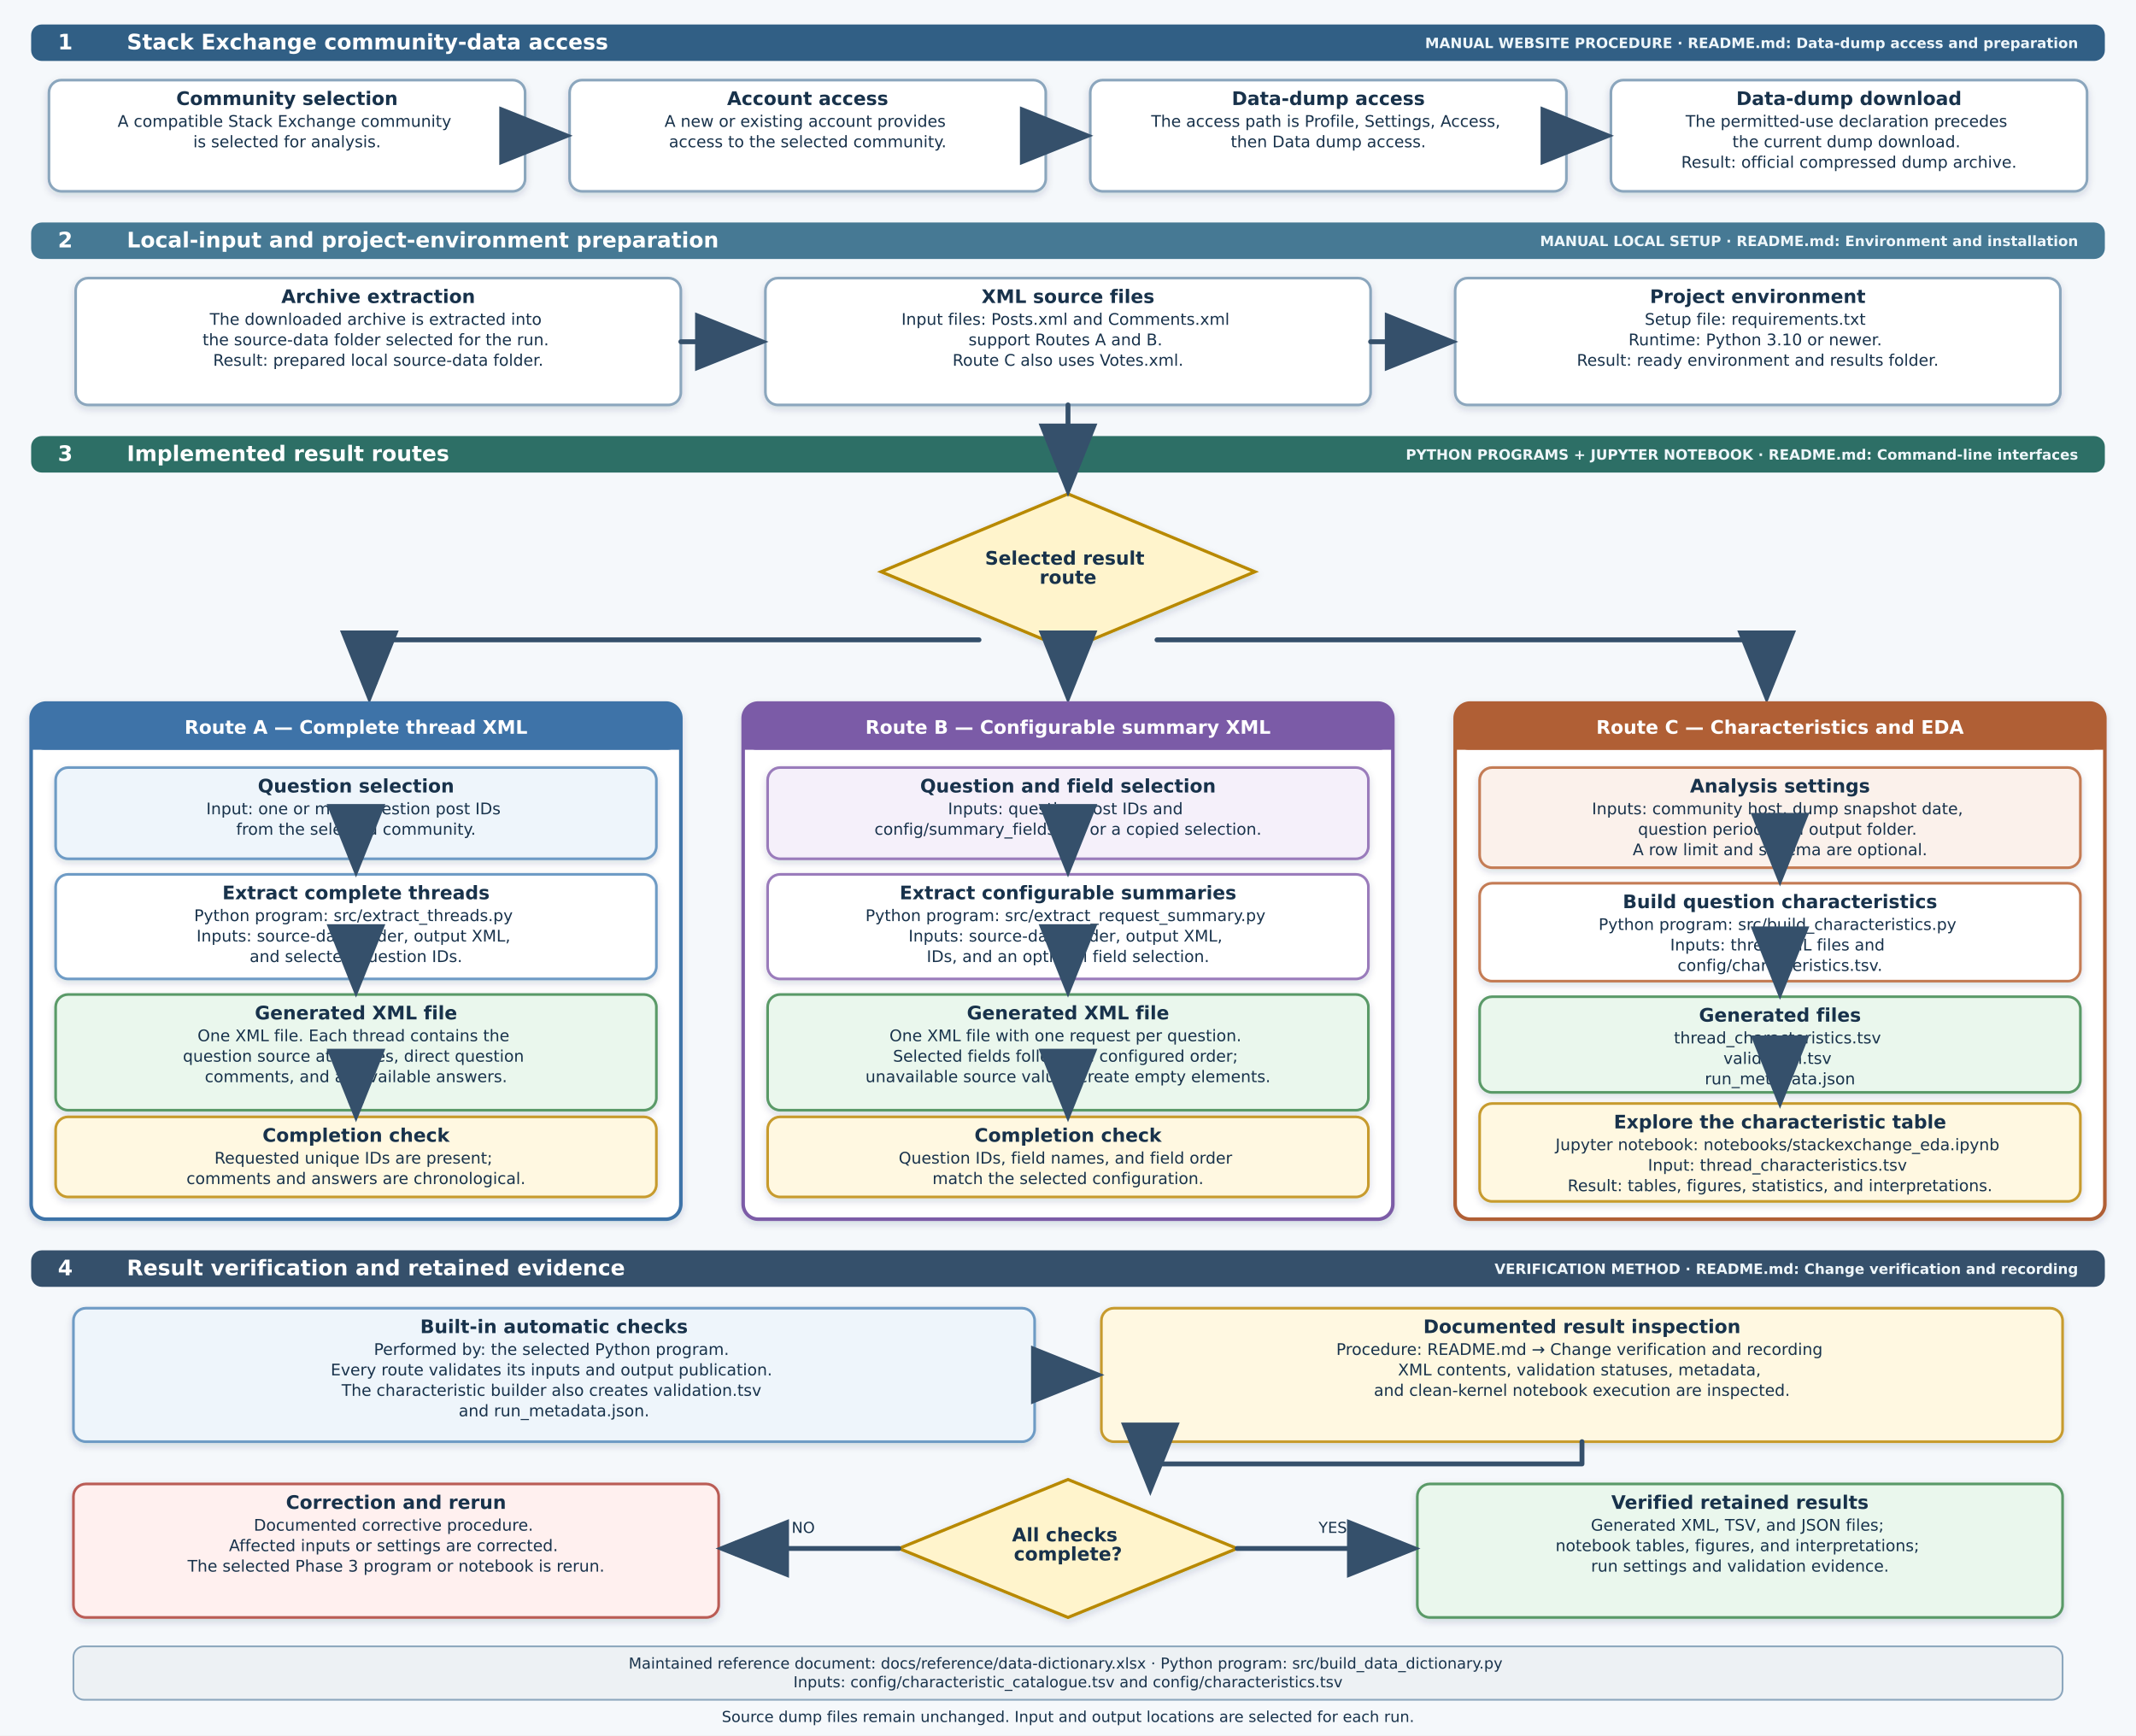
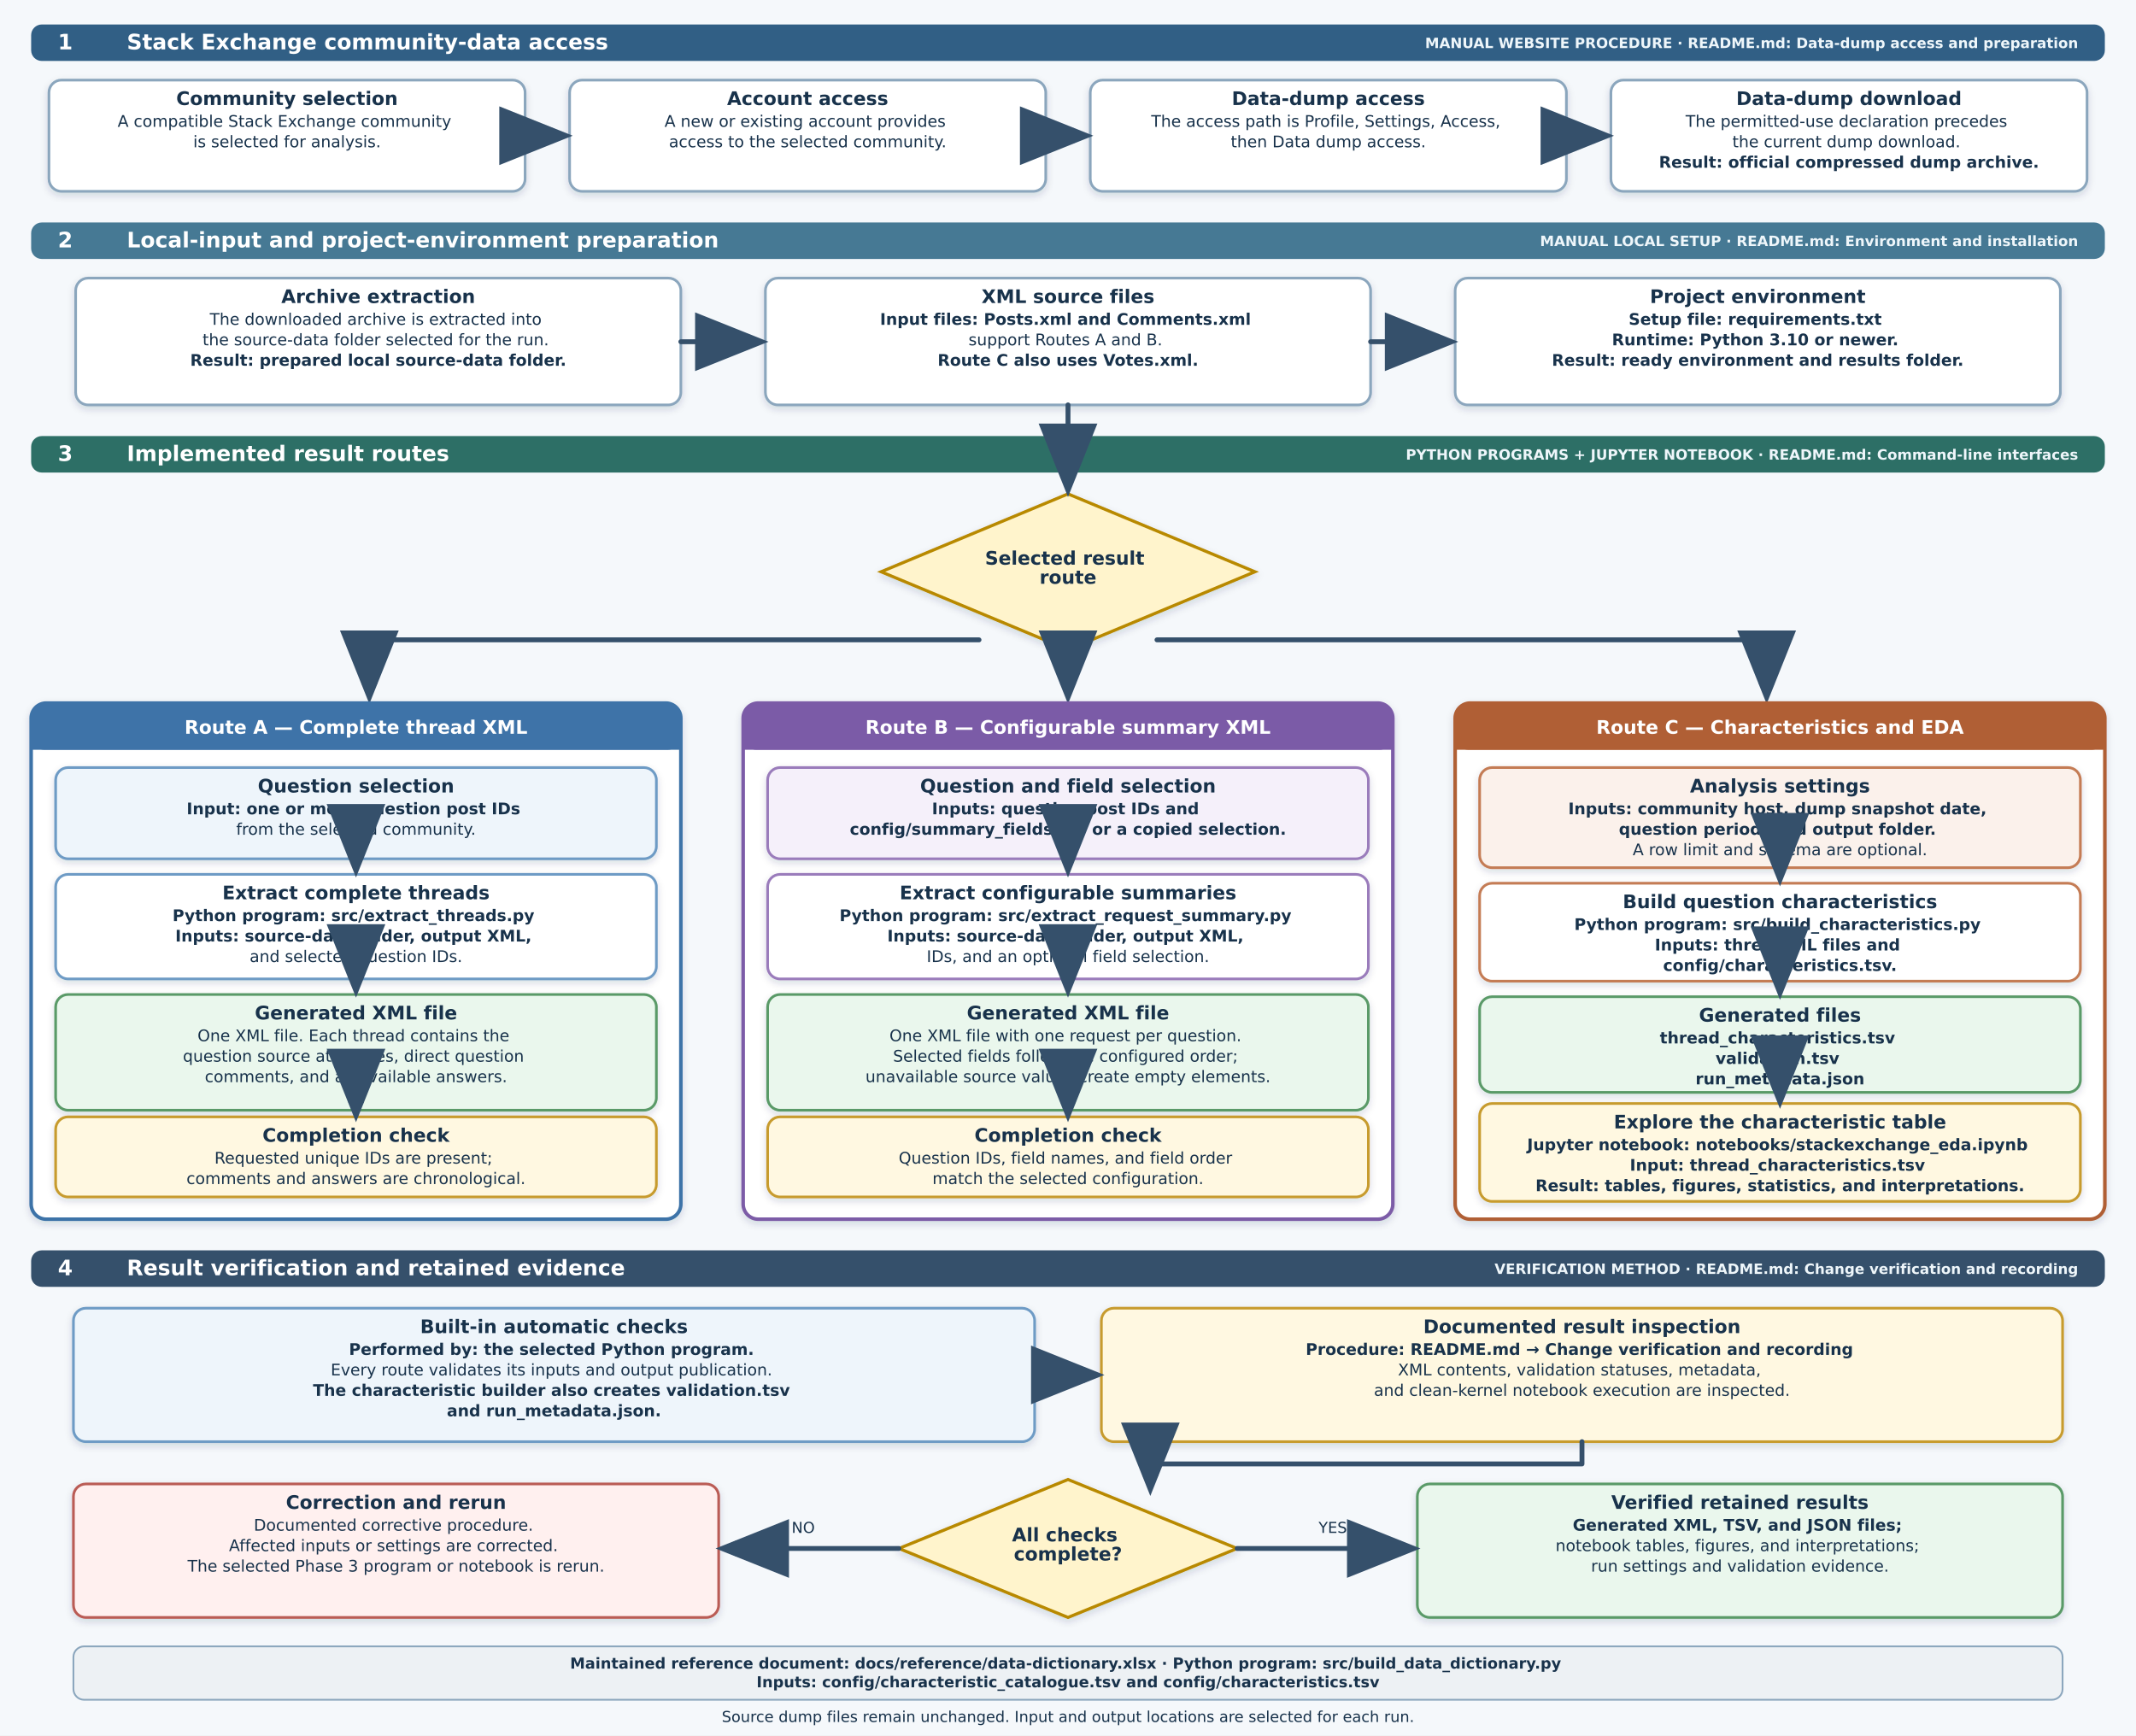
<svg xmlns="http://www.w3.org/2000/svg" width="4800" height="3900" viewBox="0 0 4800 3900" role="img" aria-labelledby="title description">
  <defs>
    <marker id="arrow" markerWidth="18" markerHeight="18" refX="13" refY="6" orient="auto" markerUnits="strokeWidth">
      <path d="M0,0 L0,12 L15,6 z" fill="#35506b" />
    </marker>
    <filter id="shadow" x="-10%" y="-10%" width="120%" height="130%">
      <feDropShadow dx="0" dy="7" stdDeviation="8" flood-color="#17324d" flood-opacity="0.16" />
    </filter>
    <style>
        text { font-family: "DejaVu Sans", Arial, sans-serif; fill: #18324b; }
        .phase { font-size: 48px; font-weight: 700; fill: white; }
        .box-title { font-size: 42px; font-weight: 700; }
        .box-body { font-size: 36px; font-weight: 400; font-style: normal; }
        .route-title { font-size: 42px; font-weight: 700; fill: white; }
        .phase-meta { font-size: 32px; font-weight: 600; fill: #eef6fa; }
        .small { font-size: 34px; font-style: normal; }
+         .emphasis { font-weight: 700; }
        .arrow { stroke: #35506b; stroke-width: 11; fill: none;
                 marker-end: url(#arrow); stroke-linecap: round;
                 stroke-linejoin: round; }
      </style>
  </defs>
  <rect width="4800" height="3900" fill="#f5f8fb" />
  <rect x="70" y="55" width="4660" height="82" rx="24" fill="#315f85" />
  <text x="130" y="111" text-anchor="start" class="phase">
    <tspan x="130" dy="0">1</tspan>
  </text>
  <text x="285" y="111" text-anchor="start" class="phase">
    <tspan x="285" dy="0">Stack Exchange community-data access</tspan>
  </text>
  <text x="4670" y="108" text-anchor="end" class="phase-meta">
    <tspan x="4670" dy="0">MANUAL WEBSITE PROCEDURE · README.md: Data-dump access and preparation</tspan>
  </text>
  <rect x="110" y="180" width="1070" height="250" rx="28" fill="#ffffff" stroke="#8ba6bd" stroke-width="6" filter="url(#shadow)" />
  <text x="645" y="236" text-anchor="middle" class="box-title">
    <tspan x="645" dy="0">Community selection</tspan>
  </text>
  <text x="645" y="285" text-anchor="middle" class="box-body">
    <tspan x="645" dy="0">A compatible Stack Exchange community</tspan>
    <tspan x="645" dy="46">is selected for analysis.</tspan>
  </text>
  <rect x="1280" y="180" width="1070" height="250" rx="28" fill="#ffffff" stroke="#8ba6bd" stroke-width="6" filter="url(#shadow)" />
  <text x="1815" y="236" text-anchor="middle" class="box-title">
    <tspan x="1815" dy="0">Account access</tspan>
  </text>
  <text x="1815" y="285" text-anchor="middle" class="box-body">
    <tspan x="1815" dy="0">A new or existing account provides</tspan>
    <tspan x="1815" dy="46">access to the selected community.</tspan>
  </text>
  <rect x="2450" y="180" width="1070" height="250" rx="28" fill="#ffffff" stroke="#8ba6bd" stroke-width="6" filter="url(#shadow)" />
  <text x="2985" y="236" text-anchor="middle" class="box-title">
    <tspan x="2985" dy="0">Data-dump access</tspan>
  </text>
  <text x="2985" y="285" text-anchor="middle" class="box-body">
    <tspan x="2985" dy="0">The access path is Profile, Settings, Access,</tspan>
    <tspan x="2985" dy="46">then Data dump access.</tspan>
  </text>
  <rect x="3620" y="180" width="1070" height="250" rx="28" fill="#ffffff" stroke="#8ba6bd" stroke-width="6" filter="url(#shadow)" />
  <text x="4155" y="236" text-anchor="middle" class="box-title">
    <tspan x="4155" dy="0">Data-dump download</tspan>
  </text>
  <text x="4155" y="285" text-anchor="middle" class="box-body">
    <tspan x="4155" dy="0">The permitted-use declaration precedes</tspan>
    <tspan x="4155" dy="46">the current dump download.</tspan>
-     <tspan x="4155" dy="46">Result: official compressed dump archive.</tspan>
+     <tspan x="4155" dy="46" class="emphasis">Result: official compressed dump archive.</tspan>
  </text>
  <path class="arrow" d="M1180,305 L1265,305" />
  <polygon points="1241,287 1241,323 1271,305" fill="#35506b" />
  <path class="arrow" d="M2350,305 L2435,305" />
  <polygon points="2411,287 2411,323 2441,305" fill="#35506b" />
  <path class="arrow" d="M3520,305 L3605,305" />
  <polygon points="3581,287 3581,323 3611,305" fill="#35506b" />
  <rect x="70" y="500" width="4660" height="82" rx="24" fill="#467994" />
  <text x="130" y="556" text-anchor="start" class="phase">
    <tspan x="130" dy="0">2</tspan>
  </text>
  <text x="285" y="556" text-anchor="start" class="phase">
    <tspan x="285" dy="0">Local-input and project-environment preparation</tspan>
  </text>
  <text x="4670" y="553" text-anchor="end" class="phase-meta">
    <tspan x="4670" dy="0">MANUAL LOCAL SETUP · README.md: Environment and installation</tspan>
  </text>
  <rect x="170" y="625" width="1360" height="285" rx="28" fill="#ffffff" stroke="#8ba6bd" stroke-width="6" filter="url(#shadow)" />
  <text x="850" y="681" text-anchor="middle" class="box-title">
    <tspan x="850" dy="0">Archive extraction</tspan>
  </text>
  <text x="850" y="730" text-anchor="middle" class="box-body">
    <tspan x="850" dy="0">The downloaded archive is extracted into</tspan>
    <tspan x="850" dy="46">the source-data folder selected for the run.</tspan>
-     <tspan x="850" dy="46">Result: prepared local source-data folder.</tspan>
+     <tspan x="850" dy="46" class="emphasis">Result: prepared local source-data folder.</tspan>
  </text>
  <rect x="1720" y="625" width="1360" height="285" rx="28" fill="#ffffff" stroke="#8ba6bd" stroke-width="6" filter="url(#shadow)" />
  <text x="2400" y="681" text-anchor="middle" class="box-title">
    <tspan x="2400" dy="0">XML source files</tspan>
  </text>
  <text x="2400" y="730" text-anchor="middle" class="box-body">
-     <tspan x="2400" dy="0">Input files: Posts.xml and Comments.xml</tspan>
+     <tspan x="2400" dy="0" class="emphasis">Input files: Posts.xml and Comments.xml</tspan>
    <tspan x="2400" dy="46">support Routes A and B.</tspan>
-     <tspan x="2400" dy="46">Route C also uses Votes.xml.</tspan>
+     <tspan x="2400" dy="46" class="emphasis">Route C also uses Votes.xml.</tspan>
  </text>
  <rect x="3270" y="625" width="1360" height="285" rx="28" fill="#ffffff" stroke="#8ba6bd" stroke-width="6" filter="url(#shadow)" />
  <text x="3950" y="681" text-anchor="middle" class="box-title">
    <tspan x="3950" dy="0">Project environment</tspan>
  </text>
  <text x="3950" y="730" text-anchor="middle" class="box-body">
-     <tspan x="3950" dy="0">Setup file: requirements.txt</tspan>
-     <tspan x="3950" dy="46">Runtime: Python 3.10 or newer.</tspan>
-     <tspan x="3950" dy="46">Result: ready environment and results folder.</tspan>
+     <tspan x="3950" dy="0" class="emphasis">Setup file: requirements.txt</tspan>
+     <tspan x="3950" dy="46" class="emphasis">Runtime: Python 3.10 or newer.</tspan>
+     <tspan x="3950" dy="46" class="emphasis">Result: ready environment and results folder.</tspan>
  </text>
  <path class="arrow" d="M1530,768 L1705,768" />
  <polygon points="1681,750 1681,786 1711,768" fill="#35506b" />
  <path class="arrow" d="M3080,768 L3255,768" />
  <polygon points="3231,750 3231,786 3261,768" fill="#35506b" />
  <rect x="70" y="980" width="4660" height="82" rx="24" fill="#2d6f66" />
  <text x="130" y="1036" text-anchor="start" class="phase">
    <tspan x="130" dy="0">3</tspan>
  </text>
  <text x="285" y="1036" text-anchor="start" class="phase">
    <tspan x="285" dy="0">Implemented result routes</tspan>
  </text>
  <text x="4670" y="1033" text-anchor="end" class="phase-meta">
    <tspan x="4670" dy="0">PYTHON PROGRAMS + JUPYTER NOTEBOOK · README.md: Command-line interfaces</tspan>
  </text>
  <path d="M2400,1110 L2820,1285 L2400,1460 L1980,1285 Z" fill="#fff4cc" stroke="#b88900" stroke-width="7" filter="url(#shadow)" />
  <text x="2400" y="1269" text-anchor="middle" class="box-title">
    <tspan x="2400" dy="0">Selected result</tspan>
    <tspan x="2400" dy="43">route</tspan>
  </text>
  <path class="arrow" d="M2400,910 L2400,1095" />
  <polygon points="2382,1071 2418,1071 2400,1101" fill="#35506b" />
  <path class="arrow" d="M2200,1438 L830,1438 L830,1510 L830,1560" />
  <polygon points="812,1536 848,1536 830,1566" fill="#35506b" />
  <path class="arrow" d="M2400,1460 L2400,1560" />
  <polygon points="2382,1536 2418,1536 2400,1566" fill="#35506b" />
  <path class="arrow" d="M2600,1438 L3970,1438 L3970,1510 L3970,1560" />
  <polygon points="3952,1536 3988,1536 3970,1566" fill="#35506b" />
  <rect x="70" y="1580" width="1460" height="1160" rx="34" fill="#ffffff" stroke="#3e73a8" stroke-width="8" filter="url(#shadow)" />
  <rect x="70" y="1580" width="1460" height="105" rx="30" fill="#3e73a8" />
  <rect x="70" y="1645" width="1460" height="40" fill="#3e73a8" />
  <text x="800" y="1649" text-anchor="middle" class="route-title">
    <tspan x="800" dy="0">Route A — Complete thread XML</tspan>
  </text>
  <rect x="125" y="1725" width="1350" height="205" rx="28" fill="#eef5fb" stroke="#6e9bc5" stroke-width="6" filter="url(#shadow)" />
  <text x="800" y="1781" text-anchor="middle" class="box-title">
    <tspan x="800" dy="0">Question selection</tspan>
  </text>
  <text x="800" y="1830" text-anchor="middle" class="box-body">
-     <tspan x="800" dy="0">Input: one or more question post IDs</tspan>
+     <tspan x="800" dy="0" class="emphasis">Input: one or more question post IDs</tspan>
    <tspan x="800" dy="46">from the selected community.</tspan>
  </text>
  <rect x="125" y="1965" width="1350" height="235" rx="28" fill="#ffffff" stroke="#6e9bc5" stroke-width="6" filter="url(#shadow)" />
  <text x="800" y="2021" text-anchor="middle" class="box-title">
    <tspan x="800" dy="0">Extract complete threads</tspan>
  </text>
  <text x="800" y="2070" text-anchor="middle" class="box-body">
-     <tspan x="800" dy="0">Python program: src/extract_threads.py</tspan>
-     <tspan x="800" dy="46">Inputs: source-data folder, output XML,</tspan>
+     <tspan x="800" dy="0" class="emphasis">Python program: src/extract_threads.py</tspan>
+     <tspan x="800" dy="46" class="emphasis">Inputs: source-data folder, output XML,</tspan>
    <tspan x="800" dy="46">and selected question IDs.</tspan>
  </text>
  <rect x="125" y="2235" width="1350" height="260" rx="28" fill="#eaf7ed" stroke="#5a9a67" stroke-width="6" filter="url(#shadow)" />
  <text x="800" y="2291" text-anchor="middle" class="box-title">
    <tspan x="800" dy="0">Generated XML file</tspan>
  </text>
  <text x="800" y="2340" text-anchor="middle" class="box-body">
    <tspan x="800" dy="0">One XML file. Each thread contains the</tspan>
    <tspan x="800" dy="46">question source attributes, direct question</tspan>
    <tspan x="800" dy="46">comments, and all available answers.</tspan>
  </text>
  <rect x="125" y="2510" width="1350" height="180" rx="28" fill="#fff8e1" stroke="#c79b2d" stroke-width="6" filter="url(#shadow)" />
  <text x="800" y="2566" text-anchor="middle" class="box-title">
    <tspan x="800" dy="0">Completion check</tspan>
  </text>
  <text x="800" y="2615" text-anchor="middle" class="box-body">
    <tspan x="800" dy="0">Requested unique IDs are present;</tspan>
    <tspan x="800" dy="46">comments and answers are chronological.</tspan>
  </text>
  <path class="arrow" d="M800,1930 L800,1950" />
  <polygon points="782,1926 818,1926 800,1956" fill="#35506b" />
  <path class="arrow" d="M800,2200 L800,2220" />
  <polygon points="782,2196 818,2196 800,2226" fill="#35506b" />
  <path class="arrow" d="M800,2495 L800,2500" />
  <polygon points="782,2476 818,2476 800,2506" fill="#35506b" />
  <rect x="1670" y="1580" width="1460" height="1160" rx="34" fill="#ffffff" stroke="#7b5ba7" stroke-width="8" filter="url(#shadow)" />
  <rect x="1670" y="1580" width="1460" height="105" rx="30" fill="#7b5ba7" />
  <rect x="1670" y="1645" width="1460" height="40" fill="#7b5ba7" />
  <text x="2400" y="1649" text-anchor="middle" class="route-title">
    <tspan x="2400" dy="0">Route B — Configurable summary XML</tspan>
  </text>
  <rect x="1725" y="1725" width="1350" height="205" rx="28" fill="#f5f0fa" stroke="#9a7bbb" stroke-width="6" filter="url(#shadow)" />
  <text x="2400" y="1781" text-anchor="middle" class="box-title">
    <tspan x="2400" dy="0">Question and field selection</tspan>
  </text>
  <text x="2400" y="1830" text-anchor="middle" class="box-body">
-     <tspan x="2400" dy="0">Inputs: question post IDs and</tspan>
-     <tspan x="2400" dy="46">config/summary_fields.tsv or a copied selection.</tspan>
+     <tspan x="2400" dy="0" class="emphasis">Inputs: question post IDs and</tspan>
+     <tspan x="2400" dy="46" class="emphasis">config/summary_fields.tsv or a copied selection.</tspan>
  </text>
  <rect x="1725" y="1965" width="1350" height="235" rx="28" fill="#ffffff" stroke="#9a7bbb" stroke-width="6" filter="url(#shadow)" />
  <text x="2400" y="2021" text-anchor="middle" class="box-title">
    <tspan x="2400" dy="0">Extract configurable summaries</tspan>
  </text>
  <text x="2400" y="2070" text-anchor="middle" class="box-body">
-     <tspan x="2400" dy="0">Python program: src/extract_request_summary.py</tspan>
-     <tspan x="2400" dy="46">Inputs: source-data folder, output XML,</tspan>
+     <tspan x="2400" dy="0" class="emphasis">Python program: src/extract_request_summary.py</tspan>
+     <tspan x="2400" dy="46" class="emphasis">Inputs: source-data folder, output XML,</tspan>
    <tspan x="2400" dy="46">IDs, and an optional field selection.</tspan>
  </text>
  <rect x="1725" y="2235" width="1350" height="260" rx="28" fill="#eaf7ed" stroke="#5a9a67" stroke-width="6" filter="url(#shadow)" />
  <text x="2400" y="2291" text-anchor="middle" class="box-title">
    <tspan x="2400" dy="0">Generated XML file</tspan>
  </text>
  <text x="2400" y="2340" text-anchor="middle" class="box-body">
    <tspan x="2400" dy="0">One XML file with one request per question.</tspan>
    <tspan x="2400" dy="46">Selected fields follow the configured order;</tspan>
    <tspan x="2400" dy="46">unavailable source values create empty elements.</tspan>
  </text>
  <rect x="1725" y="2510" width="1350" height="180" rx="28" fill="#fff8e1" stroke="#c79b2d" stroke-width="6" filter="url(#shadow)" />
  <text x="2400" y="2566" text-anchor="middle" class="box-title">
    <tspan x="2400" dy="0">Completion check</tspan>
  </text>
  <text x="2400" y="2615" text-anchor="middle" class="box-body">
    <tspan x="2400" dy="0">Question IDs, field names, and field order</tspan>
    <tspan x="2400" dy="46">match the selected configuration.</tspan>
  </text>
  <path class="arrow" d="M2400,1930 L2400,1950" />
  <polygon points="2382,1926 2418,1926 2400,1956" fill="#35506b" />
  <path class="arrow" d="M2400,2200 L2400,2220" />
  <polygon points="2382,2196 2418,2196 2400,2226" fill="#35506b" />
  <path class="arrow" d="M2400,2495 L2400,2500" />
  <polygon points="2382,2476 2418,2476 2400,2506" fill="#35506b" />
  <rect x="3270" y="1580" width="1460" height="1160" rx="34" fill="#ffffff" stroke="#b05f35" stroke-width="8" filter="url(#shadow)" />
  <rect x="3270" y="1580" width="1460" height="105" rx="30" fill="#b05f35" />
  <rect x="3270" y="1645" width="1460" height="40" fill="#b05f35" />
  <text x="4000" y="1649" text-anchor="middle" class="route-title">
    <tspan x="4000" dy="0">Route C — Characteristics and EDA</tspan>
  </text>
  <rect x="3325" y="1725" width="1350" height="225" rx="28" fill="#fbf1eb" stroke="#c47c54" stroke-width="6" filter="url(#shadow)" />
  <text x="4000" y="1781" text-anchor="middle" class="box-title">
    <tspan x="4000" dy="0">Analysis settings</tspan>
  </text>
  <text x="4000" y="1830" text-anchor="middle" class="box-body">
-     <tspan x="4000" dy="0">Inputs: community host, dump snapshot date,</tspan>
-     <tspan x="4000" dy="46">question period, and output folder.</tspan>
+     <tspan x="4000" dy="0" class="emphasis">Inputs: community host, dump snapshot date,</tspan>
+     <tspan x="4000" dy="46" class="emphasis">question period, and output folder.</tspan>
    <tspan x="4000" dy="46">A row limit and schema are optional.</tspan>
  </text>
  <rect x="3325" y="1985" width="1350" height="220" rx="28" fill="#ffffff" stroke="#c47c54" stroke-width="6" filter="url(#shadow)" />
  <text x="4000" y="2041" text-anchor="middle" class="box-title">
    <tspan x="4000" dy="0">Build question characteristics</tspan>
  </text>
  <text x="4000" y="2090" text-anchor="middle" class="box-body">
-     <tspan x="4000" dy="0">Python program: src/build_characteristics.py</tspan>
-     <tspan x="4000" dy="46">Inputs: three XML files and</tspan>
-     <tspan x="4000" dy="46">config/characteristics.tsv.</tspan>
+     <tspan x="4000" dy="0" class="emphasis">Python program: src/build_characteristics.py</tspan>
+     <tspan x="4000" dy="46" class="emphasis">Inputs: three XML files and</tspan>
+     <tspan x="4000" dy="46" class="emphasis">config/characteristics.tsv.</tspan>
  </text>
  <rect x="3325" y="2240" width="1350" height="215" rx="28" fill="#eaf7ed" stroke="#5a9a67" stroke-width="6" filter="url(#shadow)" />
  <text x="4000" y="2296" text-anchor="middle" class="box-title">
    <tspan x="4000" dy="0">Generated files</tspan>
  </text>
  <text x="4000" y="2345" text-anchor="middle" class="box-body">
-     <tspan x="4000" dy="0">thread_characteristics.tsv</tspan>
-     <tspan x="4000" dy="46">validation.tsv</tspan>
-     <tspan x="4000" dy="46">run_metadata.json</tspan>
+     <tspan x="4000" dy="0" class="emphasis">thread_characteristics.tsv</tspan>
+     <tspan x="4000" dy="46" class="emphasis">validation.tsv</tspan>
+     <tspan x="4000" dy="46" class="emphasis">run_metadata.json</tspan>
  </text>
  <rect x="3325" y="2480" width="1350" height="220" rx="28" fill="#fff8e1" stroke="#c79b2d" stroke-width="6" filter="url(#shadow)" />
  <text x="4000" y="2536" text-anchor="middle" class="box-title">
    <tspan x="4000" dy="0">Explore the characteristic table</tspan>
  </text>
  <text x="4000" y="2585" text-anchor="middle" class="box-body">
-     <tspan x="4000" dy="0">Jupyter notebook: notebooks/stackexchange_eda.ipynb</tspan>
-     <tspan x="4000" dy="46">Input: thread_characteristics.tsv</tspan>
-     <tspan x="4000" dy="46">Result: tables, figures, statistics, and interpretations.</tspan>
+     <tspan x="4000" dy="0" class="emphasis">Jupyter notebook: notebooks/stackexchange_eda.ipynb</tspan>
+     <tspan x="4000" dy="46" class="emphasis">Input: thread_characteristics.tsv</tspan>
+     <tspan x="4000" dy="46" class="emphasis">Result: tables, figures, statistics, and interpretations.</tspan>
  </text>
  <path class="arrow" d="M4000,1950 L4000,1970" />
  <polygon points="3982,1946 4018,1946 4000,1976" fill="#35506b" />
  <path class="arrow" d="M4000,2205 L4000,2225" />
  <polygon points="3982,2201 4018,2201 4000,2231" fill="#35506b" />
  <path class="arrow" d="M4000,2455 L4000,2470" />
  <polygon points="3982,2446 4018,2446 4000,2476" fill="#35506b" />
  <rect x="70" y="2810" width="4660" height="82" rx="24" fill="#35506b" />
  <text x="130" y="2866" text-anchor="start" class="phase">
    <tspan x="130" dy="0">4</tspan>
  </text>
  <text x="285" y="2866" text-anchor="start" class="phase">
    <tspan x="285" dy="0">Result verification and retained evidence</tspan>
  </text>
  <text x="4670" y="2863" text-anchor="end" class="phase-meta">
    <tspan x="4670" dy="0">VERIFICATION METHOD · README.md: Change verification and recording</tspan>
  </text>
  <rect x="165" y="2940" width="2160" height="300" rx="28" fill="#eef5fb" stroke="#6e9bc5" stroke-width="6" filter="url(#shadow)" />
  <text x="1245" y="2996" text-anchor="middle" class="box-title">
    <tspan x="1245" dy="0">Built-in automatic checks</tspan>
  </text>
  <text x="1245" y="3045" text-anchor="middle" class="box-body">
-     <tspan x="1245" dy="0">Performed by: the selected Python program.</tspan>
+     <tspan x="1245" dy="0" class="emphasis">Performed by: the selected Python program.</tspan>
    <tspan x="1245" dy="46">Every route validates its inputs and output publication.</tspan>
-     <tspan x="1245" dy="46">The characteristic builder also creates validation.tsv</tspan>
-     <tspan x="1245" dy="46">and run_metadata.json.</tspan>
+     <tspan x="1245" dy="46" class="emphasis">The characteristic builder also creates validation.tsv</tspan>
+     <tspan x="1245" dy="46" class="emphasis">and run_metadata.json.</tspan>
  </text>
  <rect x="2475" y="2940" width="2160" height="300" rx="28" fill="#fff8e1" stroke="#c79b2d" stroke-width="6" filter="url(#shadow)" />
  <text x="3555" y="2996" text-anchor="middle" class="box-title">
    <tspan x="3555" dy="0">Documented result inspection</tspan>
  </text>
  <text x="3555" y="3045" text-anchor="middle" class="box-body">
-     <tspan x="3555" dy="0">Procedure: README.md → Change verification and recording</tspan>
+     <tspan x="3555" dy="0" class="emphasis">Procedure: README.md → Change verification and recording</tspan>
    <tspan x="3555" dy="46">XML contents, validation statuses, metadata,</tspan>
    <tspan x="3555" dy="46">and clean-kernel notebook execution are inspected.</tspan>
  </text>
  <path class="arrow" d="M2325,3090 L2460,3090" />
  <polygon points="2436,3072 2436,3108 2466,3090" fill="#35506b" />
  <path class="arrow" d="M3555,3240 L3555,3290 L2585,3290 L2585,3340" />
  <polygon points="2567,3316 2603,3316 2585,3346" fill="#35506b" />
  <path d="M2400,3325 L2780,3480 L2400,3635 L2020,3480 Z" fill="#fff4cc" stroke="#b88900" stroke-width="7" filter="url(#shadow)" />
  <text x="2400" y="3464" text-anchor="middle" class="box-title">
    <tspan x="2400" dy="0">All checks</tspan>
    <tspan x="2400" dy="43">complete?</tspan>
  </text>
  <rect x="165" y="3335" width="1450" height="300" rx="28" fill="#fff0ef" stroke="#ba5b55" stroke-width="6" filter="url(#shadow)" />
  <text x="890" y="3391" text-anchor="middle" class="box-title">
    <tspan x="890" dy="0">Correction and rerun</tspan>
  </text>
  <text x="890" y="3440" text-anchor="middle" class="box-body">
    <tspan x="890" dy="0">Documented corrective procedure.</tspan>
    <tspan x="890" dy="46">Affected inputs or settings are corrected.</tspan>
    <tspan x="890" dy="46">The selected Phase 3 program or notebook is rerun.</tspan>
  </text>
  <rect x="3185" y="3335" width="1450" height="300" rx="28" fill="#eaf7ed" stroke="#5a9a67" stroke-width="6" filter="url(#shadow)" />
  <text x="3910" y="3391" text-anchor="middle" class="box-title">
    <tspan x="3910" dy="0">Verified retained results</tspan>
  </text>
  <text x="3910" y="3440" text-anchor="middle" class="box-body">
-     <tspan x="3910" dy="0">Generated XML, TSV, and JSON files;</tspan>
+     <tspan x="3910" dy="0" class="emphasis">Generated XML, TSV, and JSON files;</tspan>
    <tspan x="3910" dy="46">notebook tables, figures, and interpretations;</tspan>
    <tspan x="3910" dy="46">run settings and validation evidence.</tspan>
  </text>
  <path class="arrow" d="M2020,3480 L1630,3480" />
  <polygon points="1654,3462 1654,3498 1624,3480" fill="#35506b" />
  <text x="1805" y="3445" text-anchor="middle" class="small">
    <tspan x="1805" dy="0">NO</tspan>
  </text>
  <path class="arrow" d="M2780,3480 L3170,3480" />
  <polygon points="3146,3462 3146,3498 3176,3480" fill="#35506b" />
  <text x="2995" y="3445" text-anchor="middle" class="small">
    <tspan x="2995" dy="0">YES</tspan>
  </text>
  <rect x="165" y="3700" width="4470" height="120" rx="24" fill="#edf1f4" stroke="#8ba6bd" stroke-width="4" />
  <text x="2400" y="3750" text-anchor="middle" class="small">
-     <tspan x="2400" dy="0">Maintained reference document: docs/reference/data-dictionary.xlsx · Python program: src/build_data_dictionary.py</tspan>
-     <tspan x="2400" dy="42">Inputs: config/characteristic_catalogue.tsv and config/characteristics.tsv</tspan>
+     <tspan x="2400" dy="0" class="emphasis">Maintained reference document: docs/reference/data-dictionary.xlsx · Python program: src/build_data_dictionary.py</tspan>
+     <tspan x="2400" dy="42" class="emphasis">Inputs: config/characteristic_catalogue.tsv and config/characteristics.tsv</tspan>
  </text>
  <text x="2400" y="3870" text-anchor="middle" class="small">
    <tspan x="2400" dy="0">Source dump files remain unchanged. Input and output locations are selected for each run.</tspan>
  </text>
</svg>
